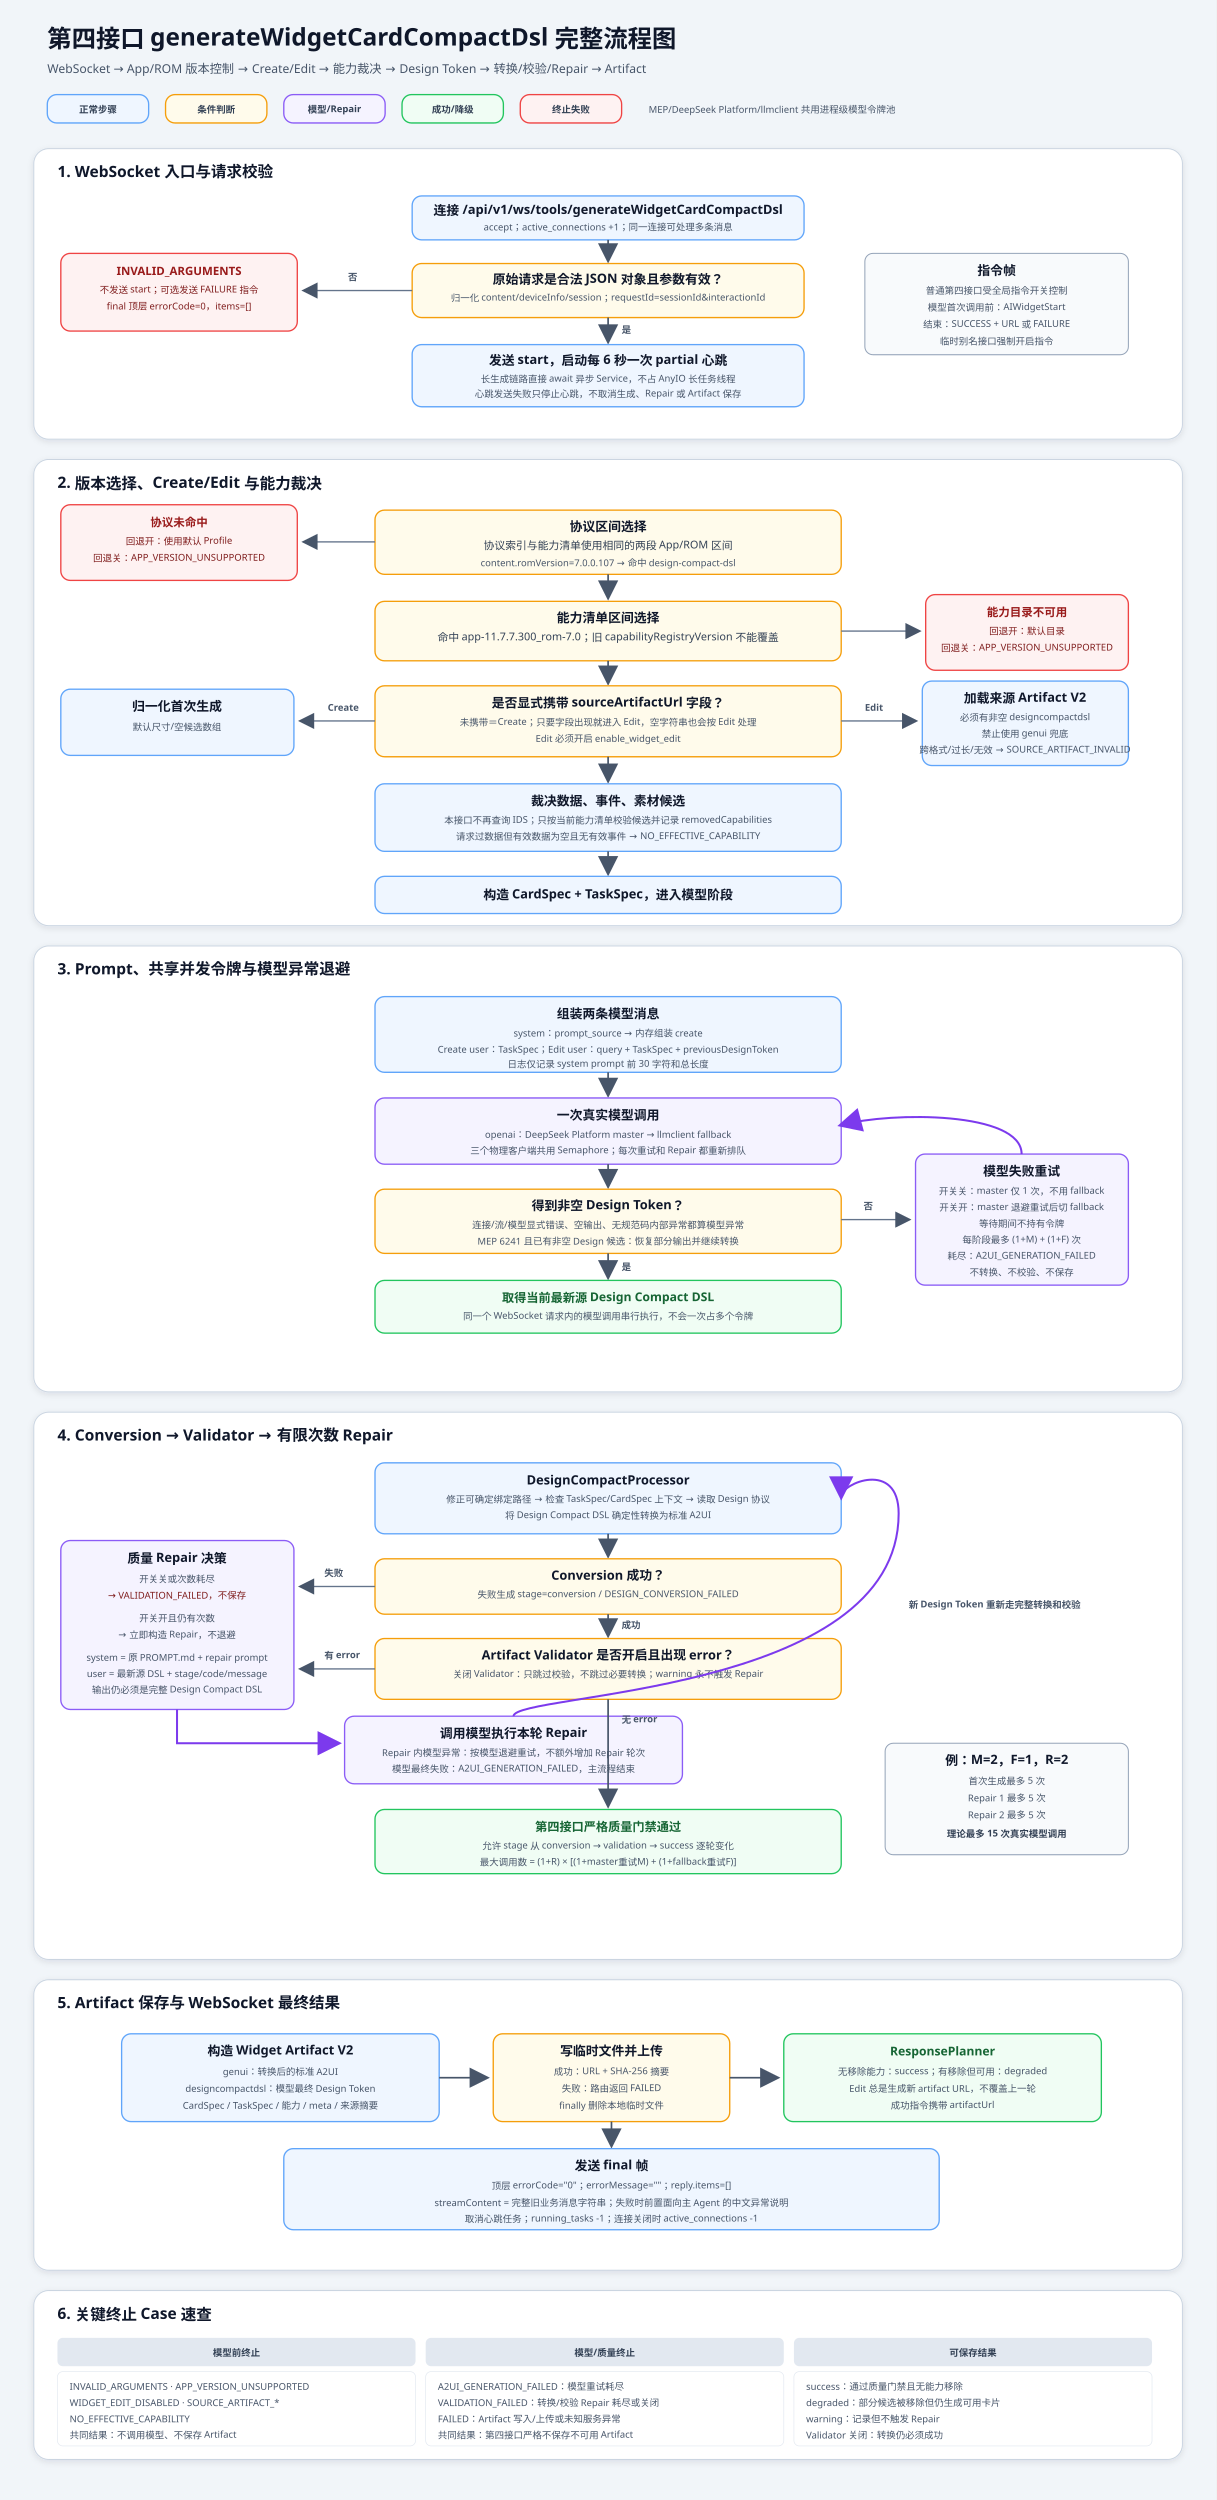
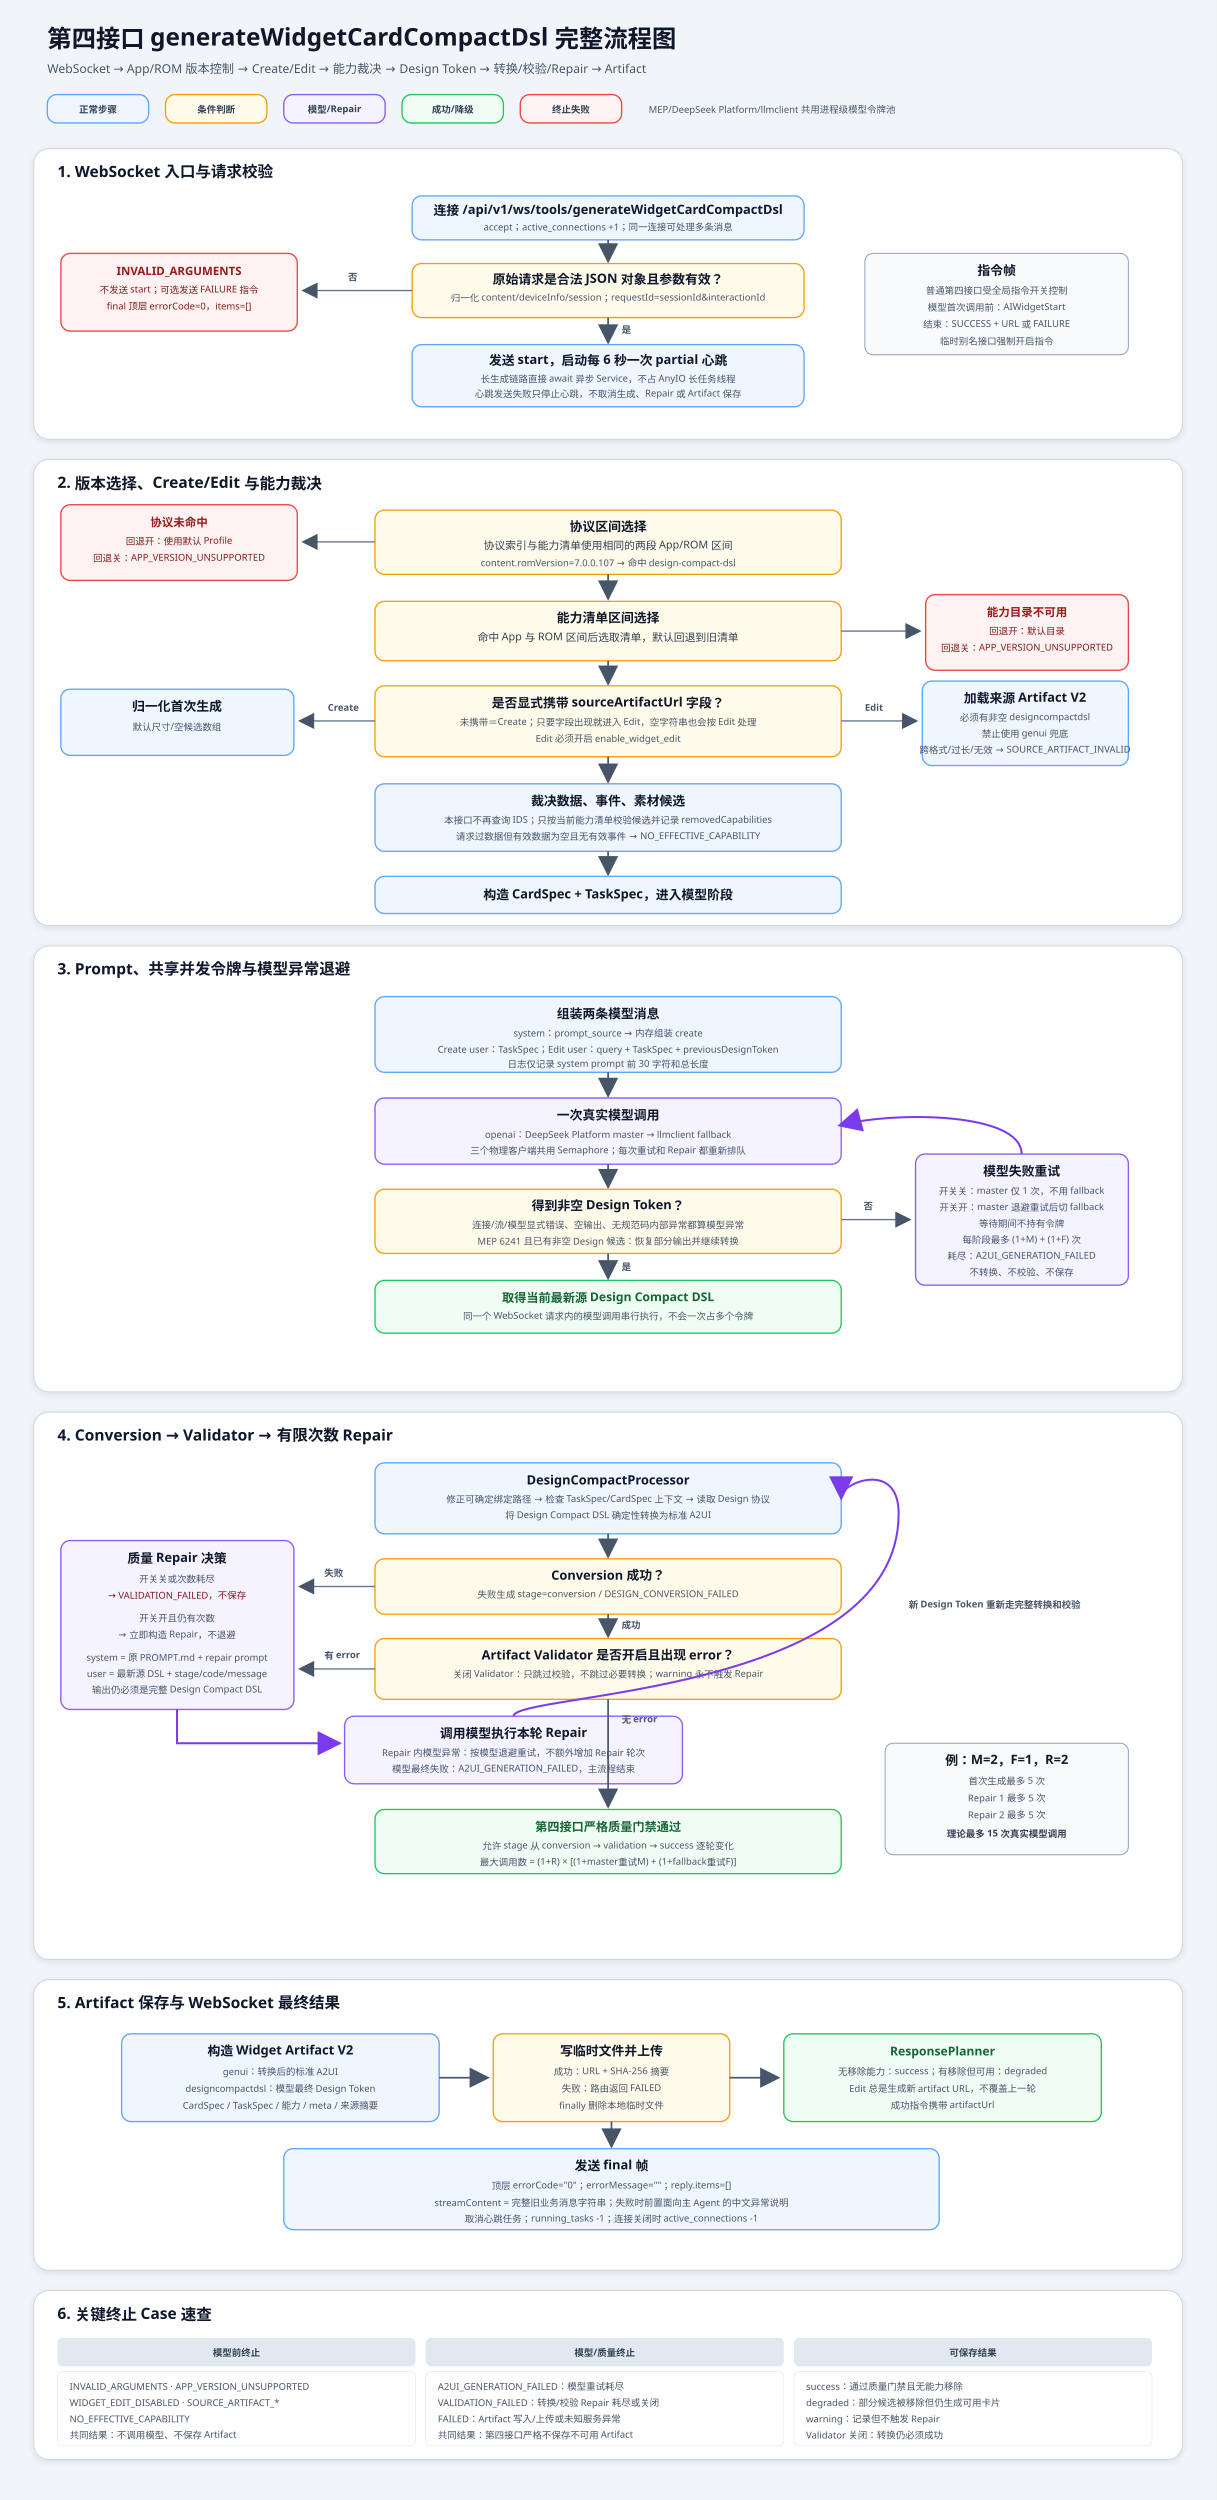
<svg xmlns="http://www.w3.org/2000/svg" width="1800" height="3700" viewBox="0 0 1800 3700">
  <defs>
    <marker id="arrow" markerWidth="12" markerHeight="12" refX="10" refY="6" orient="auto">
      <path d="M 0 0 L 12 6 L 0 12 z" fill="#475569" />
    </marker>
    <marker id="arrow-purple" markerWidth="12" markerHeight="12" refX="10" refY="6" orient="auto">
      <path d="M 0 0 L 12 6 L 0 12 z" fill="#7c3aed" />
    </marker>
    <filter id="shadow" x="-10%" y="-10%" width="120%" height="130%">
      <feDropShadow dx="0" dy="3" stdDeviation="5" flood-color="#0f172a" flood-opacity="0.10" />
    </filter>
    <style>
      .title { font: 700 36px "Microsoft YaHei", "PingFang SC", sans-serif; fill: #0f172a; }
      .subtitle { font: 400 18px "Microsoft YaHei", "PingFang SC", sans-serif; fill: #475569; }
      .section-title { font: 700 23px "Microsoft YaHei", "PingFang SC", sans-serif; fill: #0f172a; }
      .node-title { font: 700 19px "Microsoft YaHei", "PingFang SC", sans-serif; fill: #0f172a; }
      .node-text { font: 400 16px "Microsoft YaHei", "PingFang SC", sans-serif; fill: #334155; }
      .small { font: 400 14px "Microsoft YaHei", "PingFang SC", sans-serif; fill: #475569; }
      .small-strong { font: 700 14px "Microsoft YaHei", "PingFang SC", sans-serif; fill: #334155; }
      .error-title { font: 700 17px "Microsoft YaHei", "PingFang SC", sans-serif; fill: #991b1b; }
      .error-text { font: 400 14px "Microsoft YaHei", "PingFang SC", sans-serif; fill: #7f1d1d; }
      .success-title { font: 700 18px "Microsoft YaHei", "PingFang SC", sans-serif; fill: #166534; }
      .section { fill: #ffffff; stroke: #cbd5e1; stroke-width: 1.5; rx: 22; filter: url(#shadow); }
      .step { fill: #eff6ff; stroke: #60a5fa; stroke-width: 2; rx: 14; }
      .condition { fill: #fffbeb; stroke: #f59e0b; stroke-width: 2; rx: 14; }
      .model { fill: #f5f3ff; stroke: #8b5cf6; stroke-width: 2; rx: 14; }
      .success { fill: #f0fdf4; stroke: #22c55e; stroke-width: 2; rx: 14; }
      .failure { fill: #fef2f2; stroke: #ef4444; stroke-width: 2; rx: 14; }
      .note { fill: #f8fafc; stroke: #94a3b8; stroke-width: 1.5; rx: 12; }
      .flow { fill: none; stroke: #475569; stroke-width: 2.5; marker-end: url(#arrow); }
      .branch { fill: none; stroke: #64748b; stroke-width: 2; marker-end: url(#arrow); }
      .repair-flow { fill: none; stroke: #7c3aed; stroke-width: 3; marker-end: url(#arrow-purple); }
      .label { font: 700 14px "Microsoft YaHei", "PingFang SC", sans-serif; fill: #475569; }
      .table-head { fill: #e2e8f0; }
      .table-row { fill: #ffffff; stroke: #e2e8f0; stroke-width: 1; }
    </style>
  </defs>
  <rect width="1800" height="3700" fill="#f1f5f9" />
  <text x="70" y="70" class="title">第四接口 generateWidgetCardCompactDsl 完整流程图</text>
  <text x="70" y="108" class="subtitle">
    WebSocket → App/ROM 版本控制 → Create/Edit → 能力裁决 → Design Token → 转换/校验/Repair → Artifact
  </text>
  <g transform="translate(70 140)">
    <rect x="0" y="0" width="150" height="42" class="step" />
    <text x="75" y="27" text-anchor="middle" class="small-strong">正常步骤</text>
    <rect x="175" y="0" width="150" height="42" class="condition" />
    <text x="250" y="27" text-anchor="middle" class="small-strong">条件判断</text>
    <rect x="350" y="0" width="150" height="42" class="model" />
    <text x="425" y="27" text-anchor="middle" class="small-strong">模型/Repair</text>
    <rect x="525" y="0" width="150" height="42" class="success" />
    <text x="600" y="27" text-anchor="middle" class="small-strong">成功/降级</text>
    <rect x="700" y="0" width="150" height="42" class="failure" />
    <text x="775" y="27" text-anchor="middle" class="small-strong">终止失败</text>
    <text x="890" y="27" class="small">MEP/DeepSeek Platform/llmclient 共用进程级模型令牌池</text>
  </g>
  <rect x="50" y="220" width="1700" height="430" class="section" />
  <text x="85" y="262" class="section-title">1. WebSocket 入口与请求校验</text>
  <rect x="610" y="290" width="580" height="65" class="step" />
  <text x="900" y="318" text-anchor="middle" class="node-title">连接 /api/v1/ws/tools/generateWidgetCardCompactDsl</text>
  <text x="900" y="341" text-anchor="middle" class="small">accept；active_connections +1；同一连接可处理多条消息</text>
  <path d="M900 355 L900 385" class="flow" />
  <rect x="610" y="390" width="580" height="80" class="condition" />
  <text x="900" y="420" text-anchor="middle" class="node-title">原始请求是合法 JSON 对象且参数有效？</text>
  <text x="900" y="446" text-anchor="middle" class="small">归一化 content/deviceInfo/session；requestId=sessionId&amp;interactionId</text>
  <path d="M610 430 L450 430" class="branch" />
  <text x="515" y="415" class="label">否</text>
  <rect x="90" y="375" width="350" height="115" class="failure" />
  <text x="265" y="407" text-anchor="middle" class="error-title">INVALID_ARGUMENTS</text>
  <text x="265" y="434" text-anchor="middle" class="error-text">不发送 start；可选发送 FAILURE 指令</text>
  <text x="265" y="458" text-anchor="middle" class="error-text">final 顶层 errorCode=0，items=[]</text>
  <path d="M900 470 L900 505" class="flow" />
  <text x="920" y="493" class="label">是</text>
  <rect x="610" y="510" width="580" height="92" class="step" />
  <text x="900" y="540" text-anchor="middle" class="node-title">发送 start，启动每 6 秒一次 partial 心跳</text>
  <text x="900" y="566" text-anchor="middle" class="small">长生成链路直接 await 异步 Service，不占 AnyIO 长任务线程</text>
  <text x="900" y="588" text-anchor="middle" class="small">心跳发送失败只停止心跳，不取消生成、Repair 或 Artifact 保存</text>
  <rect x="1280" y="375" width="390" height="150" class="note" />
  <text x="1475" y="407" text-anchor="middle" class="node-title">指令帧</text>
  <text x="1475" y="435" text-anchor="middle" class="small">普通第四接口受全局指令开关控制</text>
  <text x="1475" y="460" text-anchor="middle" class="small">模型首次调用前：AIWidgetStart</text>
  <text x="1475" y="485" text-anchor="middle" class="small">结束：SUCCESS + URL 或 FAILURE</text>
  <text x="1475" y="510" text-anchor="middle" class="small">临时别名接口强制开启指令</text>
  <rect x="50" y="680" width="1700" height="690" class="section" />
  <text x="85" y="722" class="section-title">2. 版本选择、Create/Edit 与能力裁决</text>
  <rect x="555" y="755" width="690" height="95" class="condition" />
  <text x="900" y="786" text-anchor="middle" class="node-title">协议区间选择</text>
  <text x="900" y="813" text-anchor="middle" class="node-text">协议索引与能力清单使用相同的两段 App/ROM 区间</text>
  <text x="900" y="838" text-anchor="middle" class="small">content.romVersion=7.0.0.107 → 命中 design-compact-dsl</text>
  <path d="M555 802 L450 802" class="branch" />
  <rect x="90" y="747" width="350" height="112" class="failure" />
  <text x="265" y="779" text-anchor="middle" class="error-title">协议未命中</text>
  <text x="265" y="806" text-anchor="middle" class="error-text">回退开：使用默认 Profile</text>
  <text x="265" y="831" text-anchor="middle" class="error-text">回退关：APP_VERSION_UNSUPPORTED</text>
  <path d="M900 850 L900 884" class="flow" />
  <rect x="555" y="890" width="690" height="88" class="condition" />
  <text x="900" y="921" text-anchor="middle" class="node-title">能力清单区间选择</text>
-   <text x="900" y="949" text-anchor="middle" class="node-text">命中 app-11.7.7.300_rom-7.0；旧 capabilityRegistryVersion 不能覆盖</text>
+   <text x="900" y="949" text-anchor="middle" class="node-text">命中 App 与 ROM 区间后选取清单，默认回退到旧清单</text>
  <path d="M1245 934 L1360 934" class="branch" />
  <rect x="1370" y="880" width="300" height="112" class="failure" />
  <text x="1520" y="912" text-anchor="middle" class="error-title">能力目录不可用</text>
  <text x="1520" y="939" text-anchor="middle" class="error-text">回退开：默认目录</text>
  <text x="1520" y="964" text-anchor="middle" class="error-text">回退关：APP_VERSION_UNSUPPORTED</text>
  <path d="M900 978 L900 1010" class="flow" />
  <rect x="555" y="1015" width="690" height="105" class="condition" />
  <text x="900" y="1047" text-anchor="middle" class="node-title">是否显式携带 sourceArtifactUrl 字段？</text>
  <text x="900" y="1074" text-anchor="middle" class="small">未携带＝Create；只要字段出现就进入 Edit，空字符串也会按 Edit 处理</text>
  <text x="900" y="1098" text-anchor="middle" class="small">Edit 必须开启 enable_widget_edit</text>
  <path d="M555 1067 L445 1067" class="branch" />
  <text x="485" y="1052" class="label">Create</text>
  <rect x="90" y="1020" width="345" height="98" class="step" />
  <text x="262" y="1052" text-anchor="middle" class="node-title">归一化首次生成</text>
  <text x="262" y="1081" text-anchor="middle" class="small">默认尺寸/空候选数组</text>
  <path d="M1245 1067 L1355 1067" class="branch" />
  <text x="1280" y="1052" class="label">Edit</text>
  <rect x="1365" y="1008" width="305" height="125" class="step" />
  <text x="1517" y="1040" text-anchor="middle" class="node-title">加载来源 Artifact V2</text>
  <text x="1517" y="1067" text-anchor="middle" class="small">必须有非空 designcompactdsl</text>
  <text x="1517" y="1091" text-anchor="middle" class="small">禁止使用 genui 兜底</text>
  <text x="1517" y="1115" text-anchor="middle" class="small">跨格式/过长/无效 → SOURCE_ARTIFACT_INVALID</text>
  <path d="M900 1120 L900 1155" class="flow" />
  <rect x="555" y="1160" width="690" height="100" class="step" />
  <text x="900" y="1192" text-anchor="middle" class="node-title">裁决数据、事件、素材候选</text>
  <text x="900" y="1219" text-anchor="middle" class="small">本接口不再查询 IDS；只按当前能力清单校验候选并记录 removedCapabilities</text>
  <text x="900" y="1243" text-anchor="middle" class="small">请求过数据但有效数据为空且无有效事件 → NO_EFFECTIVE_CAPABILITY</text>
  <path d="M900 1260 L900 1292" class="flow" />
  <rect x="555" y="1297" width="690" height="55" class="step" />
  <text x="900" y="1331" text-anchor="middle" class="node-title">构造 CardSpec + TaskSpec，进入模型阶段</text>
  <rect x="50" y="1400" width="1700" height="660" class="section" />
  <text x="85" y="1442" class="section-title">3. Prompt、共享并发令牌与模型异常退避</text>
  <rect x="555" y="1475" width="690" height="112" class="step" />
  <text x="900" y="1507" text-anchor="middle" class="node-title">组装两条模型消息</text>
  <text x="900" y="1534" text-anchor="middle" class="small">system：prompt_source → 内存组装 create</text>
  <text x="900" y="1558" text-anchor="middle" class="small">Create user：TaskSpec；Edit user：query + TaskSpec + previousDesignToken</text>
  <text x="900" y="1580" text-anchor="middle" class="small">日志仅记录 system prompt 前 30 字符和总长度</text>
  <path d="M900 1587 L900 1620" class="flow" />
  <rect x="555" y="1625" width="690" height="98" class="model" />
  <text x="900" y="1657" text-anchor="middle" class="node-title">一次真实模型调用</text>
  <text x="900" y="1684" text-anchor="middle" class="small">openai：DeepSeek Platform master → llmclient fallback</text>
  <text x="900" y="1708" text-anchor="middle" class="small">三个物理客户端共用 Semaphore；每次重试和 Repair 都重新排队</text>
  <path d="M900 1723 L900 1755" class="flow" />
  <rect x="555" y="1760" width="690" height="95" class="condition" />
  <text x="900" y="1791" text-anchor="middle" class="node-title">得到非空 Design Token？</text>
  <text x="900" y="1818" text-anchor="middle" class="small">连接/流/模型显式错误、空输出、无规范码内部异常都算模型异常</text>
  <text x="900" y="1842" text-anchor="middle" class="small">MEP 6241 且已有非空 Design 候选：恢复部分输出并继续转换</text>
  <path d="M1245 1805 L1345 1805" class="branch" />
  <text x="1278" y="1790" class="label">否</text>
  <rect x="1355" y="1708" width="315" height="194" class="model" />
  <text x="1512" y="1740" text-anchor="middle" class="node-title">模型失败重试</text>
  <text x="1512" y="1768" text-anchor="middle" class="small">开关关：master 仅 1 次，不用 fallback</text>
  <text x="1512" y="1792" text-anchor="middle" class="small">开关开：master 退避重试后切 fallback</text>
  <text x="1512" y="1816" text-anchor="middle" class="small">等待期间不持有令牌</text>
  <text x="1512" y="1840" text-anchor="middle" class="small">每阶段最多 (1+M) + (1+F) 次</text>
  <text x="1512" y="1864" text-anchor="middle" class="small">耗尽：A2UI_GENERATION_FAILED</text>
  <text x="1512" y="1888" text-anchor="middle" class="small">不转换、不校验、不保存</text>
  <path d="M1512 1708 C1512 1645 1320 1645 1245 1665" class="repair-flow" />
  <path d="M900 1855 L900 1890" class="flow" />
  <text x="920" y="1880" class="label">是</text>
  <rect x="555" y="1895" width="690" height="78" class="success" />
  <text x="900" y="1927" text-anchor="middle" class="success-title">取得当前最新源 Design Compact DSL</text>
  <text x="900" y="1953" text-anchor="middle" class="small">同一个 WebSocket 请求内的模型调用串行执行，不会一次占多个令牌</text>
  <rect x="50" y="2090" width="1700" height="810" class="section" />
  <text x="85" y="2132" class="section-title">4. Conversion → Validator → 有限次数 Repair</text>
  <rect x="555" y="2165" width="690" height="105" class="step" />
  <text x="900" y="2197" text-anchor="middle" class="node-title">DesignCompactProcessor</text>
  <text x="900" y="2224" text-anchor="middle" class="small">修正可确定绑定路径 → 检查 TaskSpec/CardSpec 上下文 → 读取 Design 协议</text>
  <text x="900" y="2248" text-anchor="middle" class="small">将 Design Compact DSL 确定性转换为标准 A2UI</text>
  <path d="M900 2270 L900 2302" class="flow" />
  <rect x="555" y="2307" width="690" height="82" class="condition" />
  <text x="900" y="2338" text-anchor="middle" class="node-title">Conversion 成功？</text>
  <text x="900" y="2365" text-anchor="middle" class="small">失败生成 stage=conversion / DESIGN_CONVERSION_FAILED</text>
  <path d="M900 2389 L900 2420" class="flow" />
  <text x="920" y="2410" class="label">成功</text>
  <rect x="555" y="2425" width="690" height="90" class="condition" />
  <text x="900" y="2456" text-anchor="middle" class="node-title">Artifact Validator 是否开启且出现 error？</text>
  <text x="900" y="2483" text-anchor="middle" class="small">关闭 Validator：只跳过校验，不跳过必要转换；warning 永不触发 Repair</text>
  <path d="M555 2348 L445 2348" class="branch" />
  <text x="480" y="2333" class="label">失败</text>
  <path d="M555 2470 L445 2470" class="branch" />
  <text x="480" y="2455" class="label">有 error</text>
  <rect x="90" y="2280" width="345" height="250" class="model" />
  <text x="262" y="2313" text-anchor="middle" class="node-title">质量 Repair 决策</text>
  <text x="262" y="2342" text-anchor="middle" class="small">开关关或次数耗尽</text>
  <text x="262" y="2366" text-anchor="middle" class="error-text">→ VALIDATION_FAILED，不保存</text>
  <text x="262" y="2400" text-anchor="middle" class="small">开关开且仍有次数</text>
  <text x="262" y="2424" text-anchor="middle" class="small">→ 立即构造 Repair，不退避</text>
  <text x="262" y="2458" text-anchor="middle" class="small">system = 原 PROMPT.md + repair prompt</text>
  <text x="262" y="2482" text-anchor="middle" class="small">user = 最新源 DSL + stage/code/message</text>
  <text x="262" y="2506" text-anchor="middle" class="small">输出仍必须是完整 Design Compact DSL</text>
  <path d="M262 2530 L262 2580 L500 2580" class="repair-flow" />
  <rect x="510" y="2540" width="500" height="100" class="model" />
  <text x="760" y="2572" text-anchor="middle" class="node-title">调用模型执行本轮 Repair</text>
  <text x="760" y="2599" text-anchor="middle" class="small">Repair 内模型异常：按模型退避重试，不额外增加 Repair 轮次</text>
  <text x="760" y="2623" text-anchor="middle" class="small">模型最终失败：A2UI_GENERATION_FAILED，主流程结束</text>
  <path d="M760 2540 C760 2505 1330 2510 1330 2240 C1330 2160 1245 2195 1245 2215" class="repair-flow" />
  <text x="1345" y="2380" class="label">新 Design Token 重新走完整转换和校验</text>
  <path d="M900 2515 L900 2672" class="flow" />
  <text x="920" y="2550" class="label">无 error</text>
  <rect x="555" y="2678" width="690" height="95" class="success" />
  <text x="900" y="2710" text-anchor="middle" class="success-title">第四接口严格质量门禁通过</text>
  <text x="900" y="2737" text-anchor="middle" class="small">允许 stage 从 conversion → validation → success 逐轮变化</text>
  <text x="900" y="2761" text-anchor="middle" class="small">最大调用数 = (1+R) × [(1+master重试M) + (1+fallback重试F)]</text>
  <rect x="1310" y="2580" width="360" height="165" class="note" />
  <text x="1490" y="2612" text-anchor="middle" class="node-title">例：M=2，F=1，R=2</text>
  <text x="1490" y="2641" text-anchor="middle" class="small">首次生成最多 5 次</text>
  <text x="1490" y="2666" text-anchor="middle" class="small">Repair 1 最多 5 次</text>
  <text x="1490" y="2691" text-anchor="middle" class="small">Repair 2 最多 5 次</text>
  <text x="1490" y="2719" text-anchor="middle" class="small-strong">理论最多 15 次真实模型调用</text>
  <rect x="50" y="2930" width="1700" height="430" class="section" />
  <text x="85" y="2972" class="section-title">5. Artifact 保存与 WebSocket 最终结果</text>
  <rect x="180" y="3010" width="470" height="130" class="step" />
  <text x="415" y="3042" text-anchor="middle" class="node-title">构造 Widget Artifact V2</text>
  <text x="415" y="3071" text-anchor="middle" class="small">genui：转换后的标准 A2UI</text>
  <text x="415" y="3096" text-anchor="middle" class="small">designcompactdsl：模型最终 Design Token</text>
  <text x="415" y="3121" text-anchor="middle" class="small">CardSpec / TaskSpec / 能力 / meta / 来源摘要</text>
  <path d="M650 3075 L720 3075" class="flow" />
  <rect x="730" y="3010" width="350" height="130" class="condition" />
  <text x="905" y="3042" text-anchor="middle" class="node-title">写临时文件并上传</text>
  <text x="905" y="3071" text-anchor="middle" class="small">成功：URL + SHA-256 摘要</text>
  <text x="905" y="3096" text-anchor="middle" class="small">失败：路由返回 FAILED</text>
  <text x="905" y="3121" text-anchor="middle" class="small">finally 删除本地临时文件</text>
  <path d="M1080 3075 L1150 3075" class="flow" />
  <rect x="1160" y="3010" width="470" height="130" class="success" />
  <text x="1395" y="3042" text-anchor="middle" class="success-title">ResponsePlanner</text>
  <text x="1395" y="3071" text-anchor="middle" class="small">无移除能力：success；有移除但可用：degraded</text>
  <text x="1395" y="3096" text-anchor="middle" class="small">Edit 总是生成新 artifact URL，不覆盖上一轮</text>
  <text x="1395" y="3121" text-anchor="middle" class="small">成功指令携带 artifactUrl</text>
  <path d="M905 3140 L905 3175" class="flow" />
  <rect x="420" y="3180" width="970" height="120" class="step" />
  <text x="905" y="3212" text-anchor="middle" class="node-title">发送 final 帧</text>
  <text x="905" y="3240" text-anchor="middle" class="small">顶层 errorCode="0"；errorMessage=""；reply.items=[]</text>
  <text x="905" y="3265" text-anchor="middle" class="small">streamContent = 完整旧业务消息字符串；失败时前置面向主 Agent 的中文异常说明</text>
  <text x="905" y="3289" text-anchor="middle" class="small">取消心跳任务；running_tasks -1；连接关闭时 active_connections -1</text>
  <rect x="50" y="3390" width="1700" height="250" class="section" />
  <text x="85" y="3432" class="section-title">6. 关键终止 Case 速查</text>
  <g transform="translate(85 3460)">
    <rect x="0" y="0" width="530" height="42" class="table-head" rx="8" />
    <rect x="545" y="0" width="530" height="42" class="table-head" rx="8" />
    <rect x="1090" y="0" width="530" height="42" class="table-head" rx="8" />
    <text x="265" y="27" text-anchor="middle" class="small-strong">模型前终止</text>
    <text x="810" y="27" text-anchor="middle" class="small-strong">模型/质量终止</text>
    <text x="1355" y="27" text-anchor="middle" class="small-strong">可保存结果</text>
    <rect x="0" y="50" width="530" height="110" class="table-row" rx="8" />
    <text x="18" y="77" class="small">INVALID_ARGUMENTS · APP_VERSION_UNSUPPORTED</text>
    <text x="18" y="101" class="small">WIDGET_EDIT_DISABLED · SOURCE_ARTIFACT_*</text>
    <text x="18" y="125" class="small">NO_EFFECTIVE_CAPABILITY</text>
    <text x="18" y="149" class="small">共同结果：不调用模型、不保存 Artifact</text>
    <rect x="545" y="50" width="530" height="110" class="table-row" rx="8" />
    <text x="563" y="77" class="small">A2UI_GENERATION_FAILED：模型重试耗尽</text>
    <text x="563" y="101" class="small">VALIDATION_FAILED：转换/校验 Repair 耗尽或关闭</text>
    <text x="563" y="125" class="small">FAILED：Artifact 写入/上传或未知服务异常</text>
    <text x="563" y="149" class="small">共同结果：第四接口严格不保存不可用 Artifact</text>
    <rect x="1090" y="50" width="530" height="110" class="table-row" rx="8" />
    <text x="1108" y="77" class="small">success：通过质量门禁且无能力移除</text>
    <text x="1108" y="101" class="small">degraded：部分候选被移除但仍生成可用卡片</text>
    <text x="1108" y="125" class="small">warning：记录但不触发 Repair</text>
    <text x="1108" y="149" class="small">Validator 关闭：转换仍必须成功</text>
  </g>
</svg>
